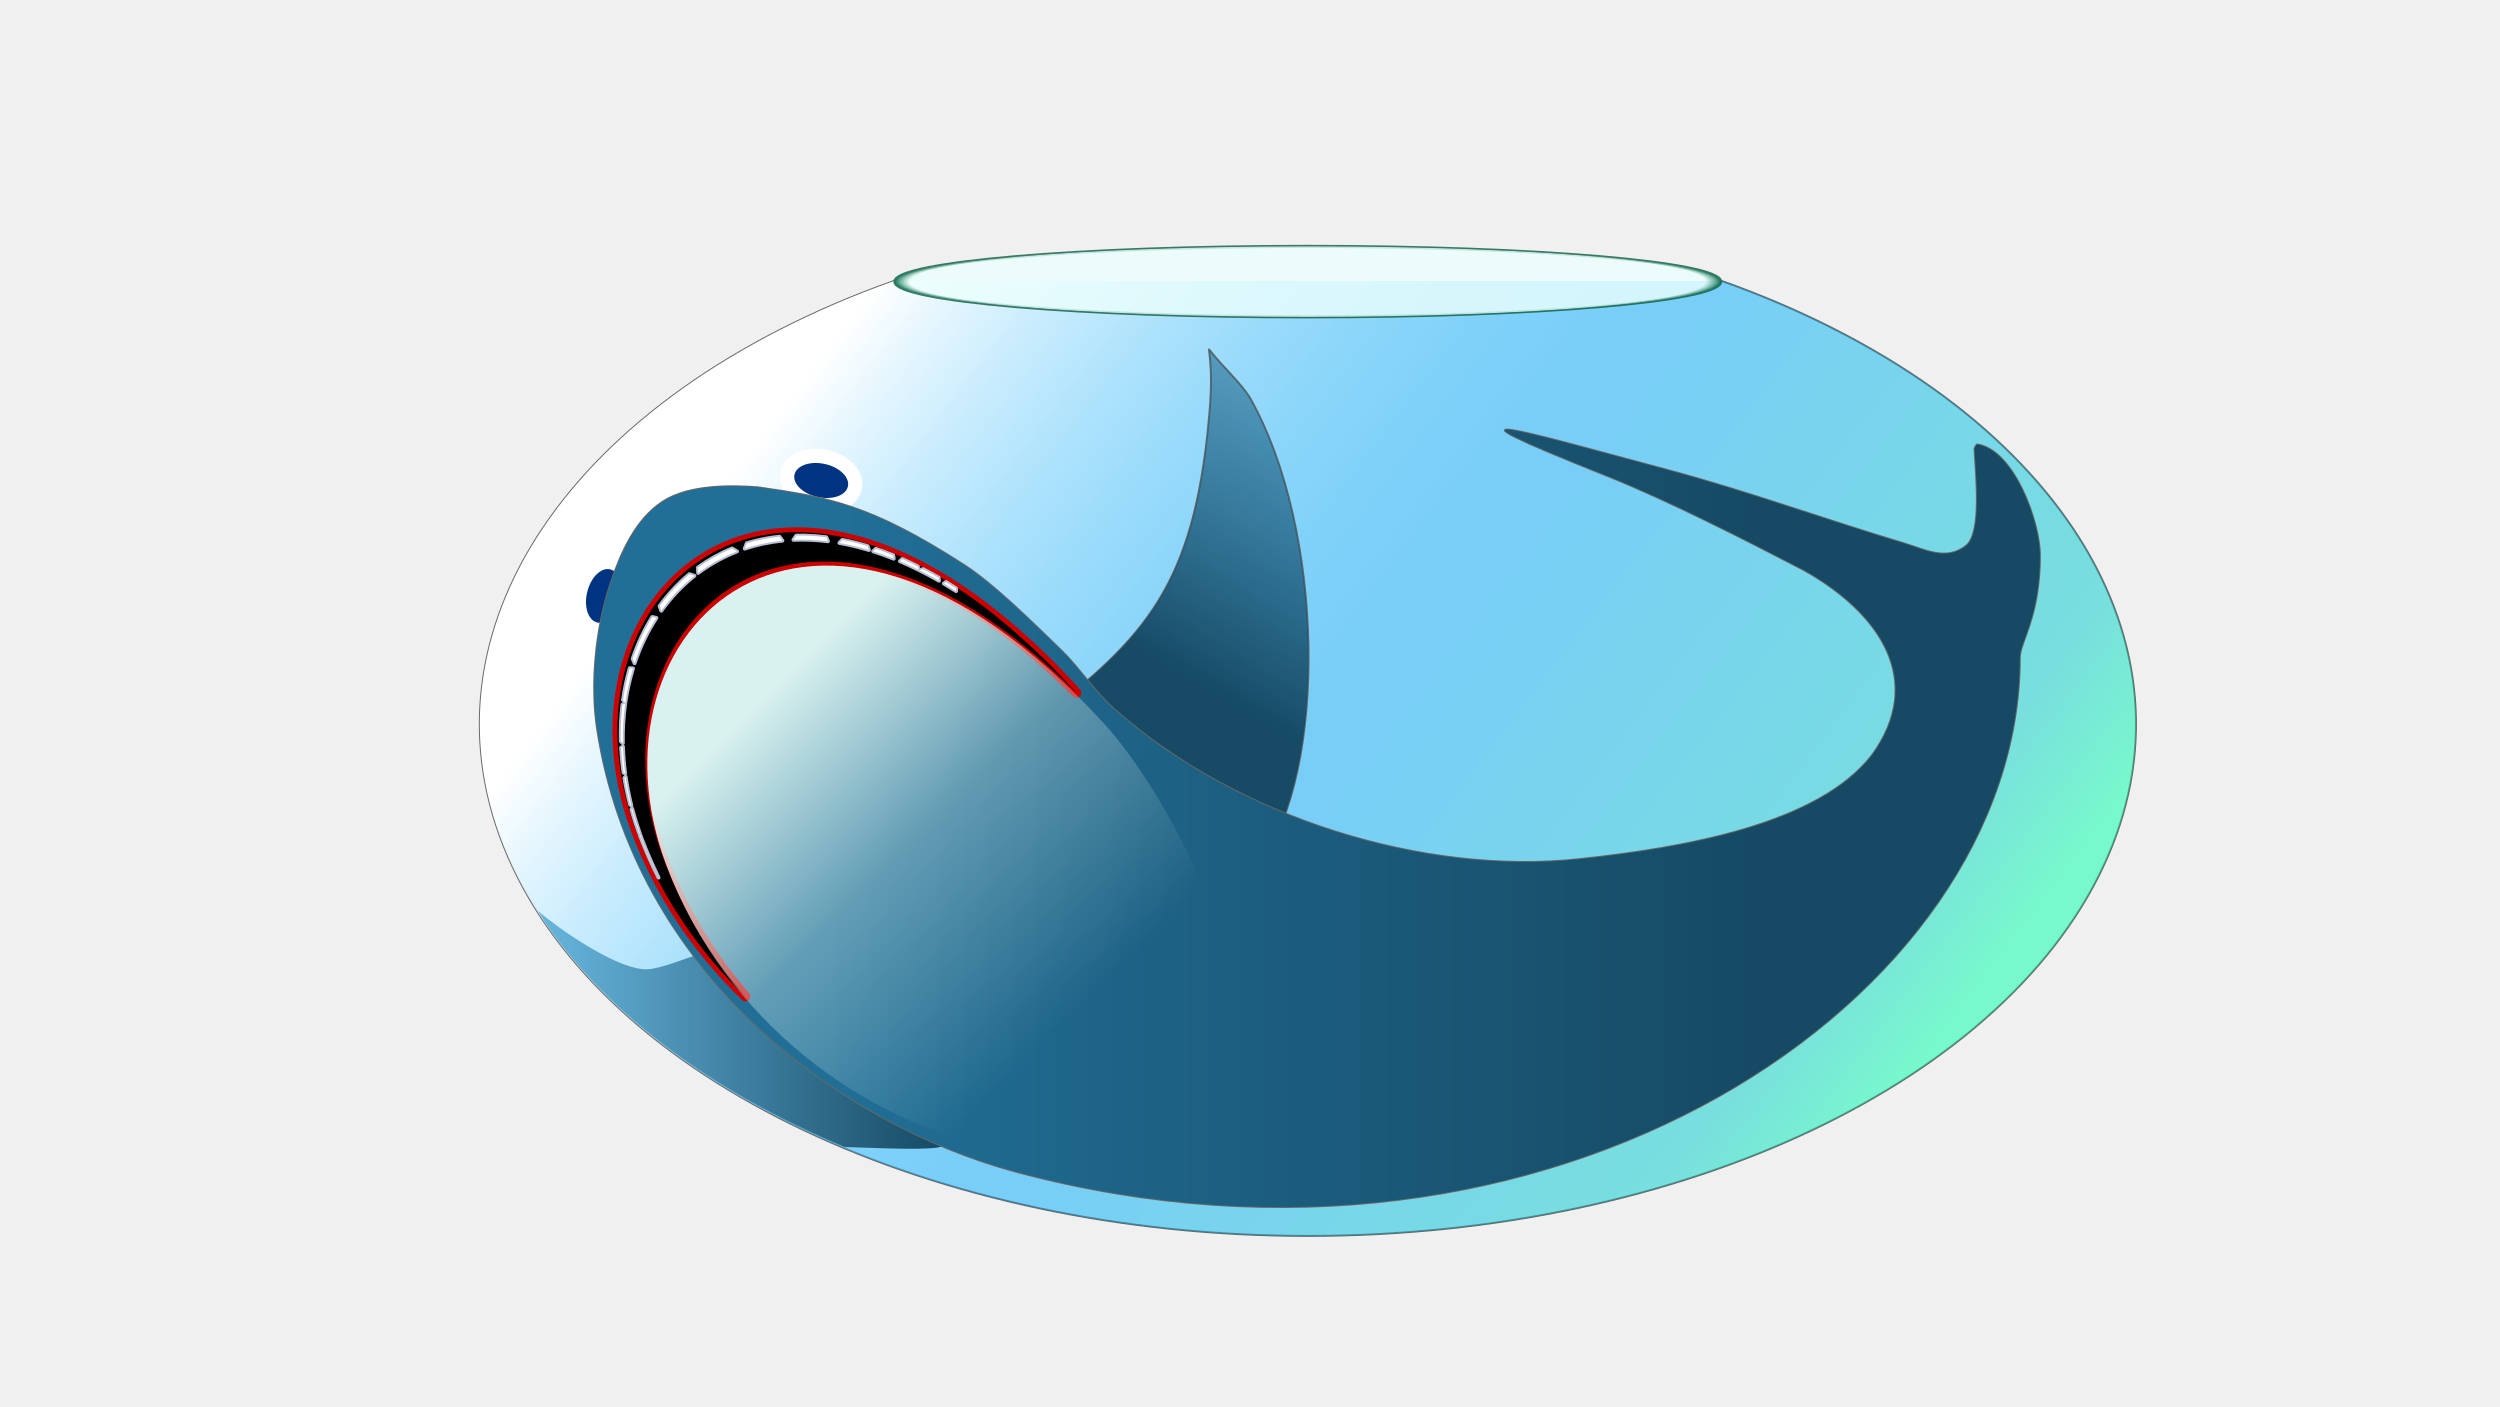
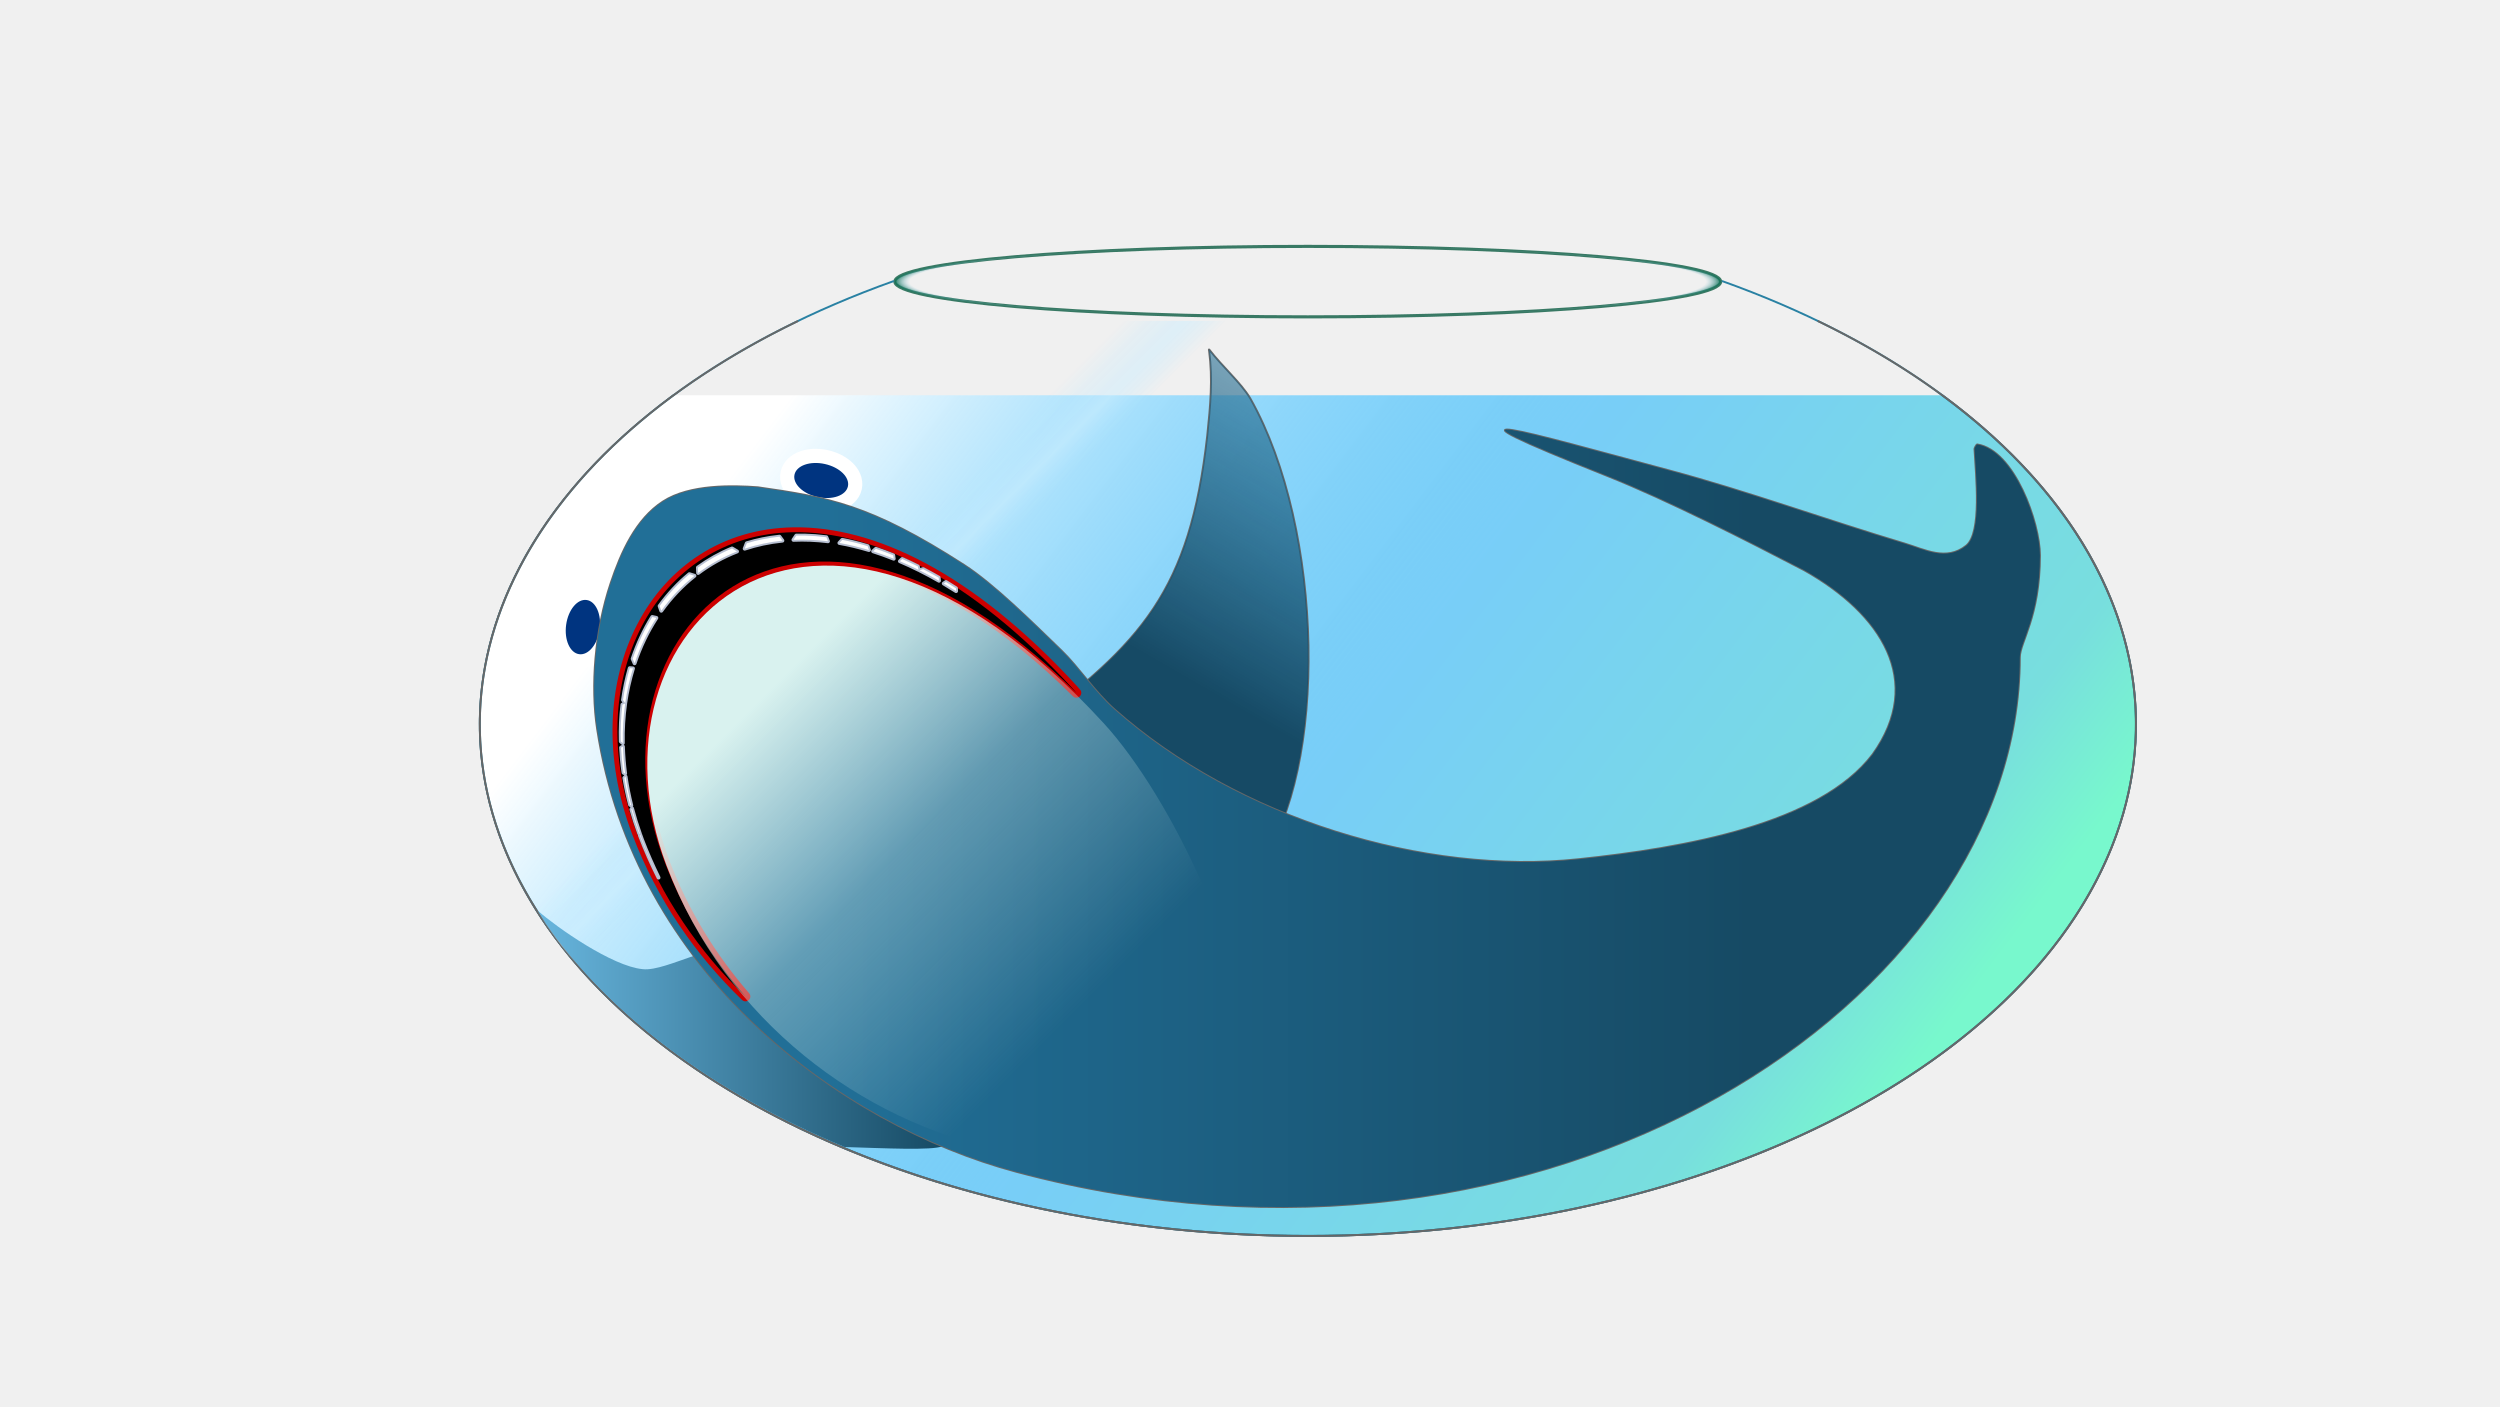
- <svg xmlns="http://www.w3.org/2000/svg" xmlns:xlink="http://www.w3.org/1999/xlink" width="1280" height="720" version="1.1" viewBox="0 0 1280 720" id="svg71">
-   <defs id="defs44">
-     <linearGradient id="linearGradient2824">
-       <stop style="stop-color:#68b6de;stop-opacity:1;" offset="0" id="stop2820" />
-       <stop style="stop-color:#164a64;stop-opacity:1;" offset="1" id="stop2822" />
-     </linearGradient>
-     <linearGradient id="linearGradient4527">
-       <stop style="stop-color:#ffffff;stop-opacity:1;" offset="0" id="stop4525" />
-     </linearGradient>
-     <linearGradient id="linearGradient8160">
-       <stop style="stop-color:#ebfffd;stop-opacity:0.8;" offset="0.96" id="stop8158" />
-       <stop style="stop-color:#006644;stop-opacity:1;" offset="1" id="stop8156" />
-     </linearGradient>
-     <linearGradient id="linearGradient5724">
-       <stop style="stop-color:#ffffff;stop-opacity:1.0;" offset="0" id="stop5722" />
-       <stop style="stop-color:#00abff;stop-opacity:0.5;" offset="0.5" id="stop5730" />
-       <stop style="stop-color:#00cccc;stop-opacity:0.5;" offset="0.90" id="stop8121" />
-       <stop style="stop-color:#00ffaa;stop-opacity:0.5;" offset="1" id="stop5720" />
-     </linearGradient>
-     <linearGradient id="linearGradient967">
-       <stop style="stop-color:#216f97;stop-opacity:1;" offset="0.16" id="stop963" />
-       <stop style="stop-color:#164a64;stop-opacity:1;" offset="0.8" id="stop965" />
-     </linearGradient>
+ <svg xmlns="http://www.w3.org/2000/svg" width="1280" height="720" version="1.1" viewBox="0 0 1280 720">
+   <defs>
    <linearGradient id="d" x1="531.33" x2="678.81" y1="439.63" y2="184.19" gradientUnits="userSpaceOnUse">
-       <stop stop-color="#164a65" offset=".4" id="stop17" />
-       <stop stop-color="#216f96" stop-opacity=".498" offset="1" id="stop19" />
-       <stop stop-color="#216f96" stop-opacity="0" offset="1" id="stop21" />
+       <stop stop-color="#164a65" offset=".4" />
+       <stop stop-color="#216f96" stop-opacity=".498" offset="1" />
+       <stop stop-color="#216f96" stop-opacity="0" offset="1" />
    </linearGradient>
    <linearGradient id="c" x1="394.31" x2="555.15" y1="352.85" y2="513.68" gradientUnits="userSpaceOnUse">
-       <stop stop-color="#d9f2ef" offset="0" id="stop37" />
-       <stop stop-color="#d9f2ef" stop-opacity=".36" offset=".467" id="stop39" />
-       <stop stop-color="#d9f2ef" stop-opacity="0" offset="1" id="stop41" />
+       <stop stop-color="#d9f2ef" offset="0" />
+       <stop stop-color="#d9f2ef" stop-opacity=".36" offset=".467" />
+       <stop stop-color="#d9f2ef" stop-opacity="0" offset="1" />
    </linearGradient>
-     <linearGradient xlink:href="#linearGradient967" id="linearGradient969" x1="303.864" y1="418.982" x2="1044.947" y2="418.982" gradientUnits="userSpaceOnUse" />
-     <linearGradient xlink:href="#linearGradient5724" id="linearGradient5726" x1="438.916" y1="158.363" x2="968.403" y2="560.655" gradientUnits="userSpaceOnUse" />
-     <radialGradient xlink:href="#linearGradient8160" id="radialGradient8162" cx="669.57" cy="144.19" fx="669.57" fy="144.19" r="212.21" gradientTransform="matrix(1,0,0,0.08880354,0,131.3854)" gradientUnits="userSpaceOnUse" spreadMethod="pad" />
-     <linearGradient xlink:href="#linearGradient2824" id="linearGradient2826" x1="275.33" y1="531.136" x2="482.59" y2="531.136" gradientUnits="userSpaceOnUse" />
+     <linearGradient id="b" x1="303.86" x2="1044.9" y1="418.98" y2="418.98" gradientUnits="userSpaceOnUse">
+       <stop stop-color="#216f97" offset=".16" />
+       <stop stop-color="#164a64" offset=".8" />
+     </linearGradient>
+     <linearGradient id="f" x1="438.92" x2="968.4" y1="158.36" y2="560.66" gradientUnits="userSpaceOnUse">
+       <stop stop-color="#fff" offset="0" />
+       <stop stop-color="#00abff" stop-opacity=".5" offset=".5" />
+       <stop stop-color="#0cc" stop-opacity=".5" offset=".9" />
+       <stop stop-color="#0fa" stop-opacity=".5" offset="1" />
+     </linearGradient>
+     <radialGradient id="a" cx="669.57" cy="144.19" r="212.21" gradientTransform="matrix(1 0 0 .088804 0 131.39)" gradientUnits="userSpaceOnUse">
+       <stop stop-color="#8cc6d9" stop-opacity="0" offset=".96" />
+       <stop stop-color="#064" offset="1" />
+     </radialGradient>
+     <linearGradient id="g" x1="275.33" x2="482.59" y1="531.14" y2="531.14" gradientUnits="userSpaceOnUse">
+       <stop stop-color="#68b6de" offset="0" />
+       <stop stop-color="#164a64" offset="1" />
+     </linearGradient>
+     <linearGradient id="h" x1="828.92" x2="510.36" y1="547.63" y2="229.07" gradientUnits="userSpaceOnUse">
+       <stop stop-color="#b4e6ff" stop-opacity="0" offset=".917" />
+       <stop stop-color="#cef" stop-opacity=".498" offset=".95" />
+       <stop stop-color="#b4e6ff" stop-opacity="0" offset="1" />
+     </linearGradient>
  </defs>
-   <g id="g68">
-     <g id="g50">
-       <path d="m881.61 143.87a423.95 262.01 0 0 1 197.53 294.72 423.95 262.01 0 0 1-409.5 194.2 423.95 262.01 0 0 1-409.5-194.2 423.95 262.01 0 0 1 197.53-294.72" fill="url(#a)" stroke="#676767" style="paint-order:markers stroke fill;fill-opacity:1;fill:url(#linearGradient5726)" id="path46" />
-       <ellipse cx="669.57" cy="144.19" rx="211.41" ry="18.045" fill="none" stroke="#0a5c41" stroke-linejoin="round" stroke-miterlimit="11.4" stroke-opacity=".8" stroke-width="1.6" style="paint-order:markers stroke fill;fill:url(#radialGradient8162);fill-opacity:1" id="ellipse48" />
+   <g>
+     <g>
+       <path d="m994.4 202.37a423.95 262.01 0 0 1-33.832 359 423.95 262.01 0 0 1-581.86 0 423.95 262.01 0 0 1-33.832-359" fill="url(#f)" stroke="#676767" style="paint-order:markers stroke fill" />
+       <ellipse cx="669.57" cy="144.19" rx="211.41" ry="18.045" fill="url(#a)" stroke="#0a5c41" stroke-linejoin="round" stroke-miterlimit="11.4" stroke-opacity=".8" stroke-width="1.6" style="mix-blend-mode:normal;paint-order:markers stroke fill" />
+       <path d="m881.61 143.87a423.95 262.01 0 0 1 197.53 294.72 423.95 262.01 0 0 1-409.5 194.2 423.95 262.01 0 0 1-409.5-194.2 423.95 262.01 0 0 1 197.53-294.72" fill="none" stroke="#2981a3" style="paint-order:markers stroke fill" />
+       <path d="m930.65 164.32a423.95 262.01 0 0 1 139.84 291.77 423.95 262.01 0 0 1-400.85 176.71 423.95 262.01 0 0 1-400.85-176.71 423.95 262.01 0 0 1 139.84-291.77" fill="url(#h)" stroke="#676767" style="paint-order:markers stroke fill" />
    </g>
-     <g id="g66">
-       <ellipse transform="rotate(-167.55)" cx="-463.61" cy="-149.59" rx="14.004" ry="8.655" fill="#003480" stroke="#fff" stroke-width="14.507" style="paint-order:markers stroke fill" id="ellipse52" />
-       <ellipse transform="rotate(103.82)" cx="222.45" cy="-373.01" rx="14.004" ry="8.655" fill="#003480" stroke="#fff" stroke-width="14.507" style="paint-order:markers stroke fill" id="ellipse54" />
-       <path d="m524.81 373.55c59.849-44.38 84.357-70.914 93.292-150.47 1.664-15.737 2.812-29.149 1.003-43.135-0.042-0.332-0.299-1.153 0-1.003 6.76 8.821 16.306 17.067 21.066 25.078 37.981 67.183 39.721 190.73 5.016 237.74-1.075 1.863-2.99 4.017-4.013 4.013" fill="url(#d)" stroke="#676767" style="paint-order:markers stroke fill" id="path56" />
-       <path id="path2595" style="fill:url(#linearGradient2826);fill-opacity:1;fill-rule:nonzero;stroke:none;stroke-width:0;stroke-linejoin:round;stroke-miterlimit:11.4;stroke-dasharray:none;stroke-opacity:1;paint-order:markers stroke fill" d="M 275.332 466.252 C 275.334 466.254 275.334 466.257 275.336 466.26 C 276.801 468.573 278.183 470.815 279.578 473.068 A 423.945 262.013 0 0 0 432.426 587.268 C 452.845 587.9 477.251 589.109 482.502 586.895 C 436.08 567.388 389.443 534.558 355.285 489.373 C 345.809 492.591 335.328 496.948 329.08 496.211 C 313.566 494.791 285.288 475.013 275.332 466.252 z " />
-       <path d="m 339.449,256.783 c -13.884,8.995 -21.427,25.824 -26.773,41.788 -8.127,24.266 -10.276,52.909 -6.937,74.669 19.091,124.38 124.25,202.5 214.55,226.69 273.24,73.214 513.85,-87.95 513.85,-263.31 0,-7.893 10.307,-20.484 10.307,-52.274 0,-16.686 -13.091,-53.795 -32.136,-56.799 -0.334,0 -1.383,1.91 -1.365,2.244 0.732,13.824 3.897,43.046 -4.235,49.599 -10.156,8.184 -21.427,1.946 -31.468,-1.06 -39.998,-11.976 -80.756,-26.779 -120.79,-37.504 -73.334,-19.65 -129.72,-36.306 -31.097,3.009 30.352,12.1 71.516,33.059 100.37,48.095 39.531,22.265 61.94,56.766 35.053,94.35 -27.282,35.812 -96.127,47.878 -150.53,53.646 -78.783,8.354 -174.45,-20.636 -237.69,-76.718 -10.212,-9.056 -18.143,-21.452 -27.085,-30.094 -14.964,-14.464 -34.642,-34.017 -49.805,-43.792 -48.324,-31.15 -69.627,-34.606 -105.634,-39.821 -12.536,-0.931 -34.841,-1.623 -48.585,7.281 z" fill="url(#b)" stroke="#676767" style="fill:url(#linearGradient969);fill-opacity:1;paint-order:markers stroke fill" id="path58" />
-       <path d="m406.25 272.49c-70.938 1.138-109.59 76.363-80.256 153.69 12.62 33.27 32.215 61.375 55.691 84.006-17.128-19.703-31.465-42.74-41.432-69.016-44.453-117.2 67.256-229.52 210.86-86.436-0.429-0.48-0.869-1.043-1.295-1.508-53.816-58.699-103.77-81.375-143.57-80.736z" fill="#1a1a1a" stroke="#c00" stroke-linejoin="round" stroke-miterlimit="11.4" stroke-width="5" style="paint-order:markers stroke fill;fill:#000000;fill-opacity:1" id="path60" />
-       <path id="path602" style="fill:#ffffff;fill-opacity:1;fill-rule:evenodd;stroke:#b7bfd1;stroke-width:2;stroke-linejoin:round;stroke-miterlimit:11.4;stroke-dasharray:none;stroke-opacity:1;paint-order:markers stroke fill" d="m 411.874,274.218 c -1.4,-0.031 -2.78,-0.015 -4.156,0.01 l -1.457,2.166 c 5.68,-0.247 11.57,-0.023 17.662,0.729 l -0.834,-2.051 c -3.815,-0.479 -7.558,-0.772 -11.215,-0.854 z m -12.789,0.557 c -5.828,0.624 -11.412,1.753 -16.723,3.371 l -1.072,2.768 c 6.074,-2.025 12.515,-3.415 19.287,-4.109 z m 32.172,1.629 -1.473,1.588 c 4.917,0.859 9.958,2.071 15.104,3.613 l -0.66,-1.98 c -4.408,-1.336 -8.728,-2.388 -12.971,-3.221 z m -56.445,4.422 c -6.277,2.574 -12.106,5.866 -17.471,9.756 l 0.121,2.779 c 6.033,-4.505 12.684,-8.221 19.895,-11.023 z m 73.652,0.178 -1.404,1.254 c 3.457,1.096 6.967,2.371 10.518,3.789 l -0.25,-1.756 c -2.987,-1.212 -5.941,-2.303 -8.863,-3.287 z m 13.471,5.215 -1.166,1.123 c 3.127,1.325 6.293,2.794 9.486,4.375 l -0.318,-1.701 c -2.687,-1.346 -5.361,-2.633 -8.002,-3.797 z m 10.707,5.174 -1.871,0.576 c 3.296,1.645 6.626,3.435 9.988,5.361 l -0.156,-1.572 c -2.676,-1.551 -5.326,-2.993 -7.961,-4.365 z m -119.688,2.59 c -5.706,4.735 -10.798,10.205 -15.215,16.299 l 0.842,2.406 c 4.862,-6.767 10.537,-12.792 16.973,-17.885 z m 131.385,4.016 -1.119,0.764 c 2.091,1.235 4.194,2.527 6.309,3.873 l -0.062,-1.426 c -1.716,-1.105 -3.426,-2.179 -5.127,-3.211 z M 333.96,315.904 c -4.082,6.57 -7.439,13.744 -10.02,21.393 l 0.98,2.287 c 2.805,-8.367 6.558,-16.154 11.148,-23.223 z m -11.52,26.205 c -1.507,5.242 -2.667,10.677 -3.443,16.281 l 1.123,1.623 c 0.876,-6.142 2.214,-12.079 3.967,-17.777 z m -2.342,18.076 -1.398,0.578 c -0.726,6.112 -1.028,12.399 -0.846,18.828 l 1.033,0.875 c -0.133,-6.944 0.285,-13.721 1.211,-20.281 z m -1.146,22.078 -0.949,0.512 c 0.219,4.222 0.622,8.494 1.248,12.811 l 0.828,0.465 c -0.62,-4.652 -0.979,-9.25 -1.127,-13.787 z m 1.367,15.414 -0.633,0.592 c 0.749,4.555 1.711,9.146 2.928,13.768 l 0.607,0.357 c -1.239,-4.944 -2.198,-9.855 -2.902,-14.717 z m 3.299,16.25 -0.344,0.479 c 1.149,4.099 2.478,8.215 4.008,12.34 l 0.363,0.168 c -1.548,-4.343 -2.899,-8.675 -4.027,-12.986 z m 4.203,13.477 -0.168,0.375 c 0.01,0.027 0.019,0.053 0.029,0.08 2.817,7.427 6.018,14.565 9.498,21.473 -3.063,-6.258 -5.911,-12.692 -8.441,-19.363 -0.325,-0.856 -0.61,-1.71 -0.918,-2.564 z" />
-       <path d="m341.31 443.28c-45.783-120.7 74.074-236.29 223.82-72.953 34.846 38.008 77.581 126.85 74.939 183.62-2.038 43.786-86.085 43.598-128.98 34.566-69.009-14.531-139.42-65.179-169.78-145.24z" fill="url(#c)" stroke-width="0" style="paint-order:markers stroke fill" id="path1349" />
+     <g>
+       <ellipse transform="rotate(192.45)" cx="-463.61" cy="-149.59" rx="14.004" ry="8.655" fill="#003480" stroke="#fff" stroke-width="14.507" style="paint-order:markers stroke fill" />
+       <ellipse transform="rotate(97.82)" cx="277.48" cy="-339.35" rx="14.004" ry="8.655" fill="#003480" stroke="#fff" stroke-width="14.507" style="paint-order:markers stroke fill" />
+       <path d="m524.81 373.55c59.849-44.38 84.357-70.914 93.292-150.47 1.664-15.737 2.812-29.149 1.003-43.135-0.042-0.332-0.299-1.153 0-1.003 6.76 8.821 16.306 17.067 21.066 25.078 37.981 67.183 39.721 190.73 5.016 237.74-1.075 1.863-2.99 4.017-4.013 4.013" fill="url(#d)" stroke="#676767" style="paint-order:markers stroke fill" />
+       <g>
+         <path d="m275.33 466.25c0.002 0.003 0.002 0.005 0.004 0.008 1.465 2.314 2.847 4.555 4.242 6.809a423.95 262.01 0 0 0 152.85 114.2c20.419 0.632 44.825 1.841 50.076-0.373-46.422-19.507-93.059-52.337-127.22-97.521-9.476 3.218-19.957 7.575-26.205 6.838-15.514-1.42-43.792-21.198-53.748-29.959z" fill="url(#g)" style="paint-order:markers stroke fill" />
+         <path d="m339.45 256.78c-13.884 8.995-21.427 25.824-26.773 41.788-8.127 24.266-10.276 52.909-6.937 74.669 19.091 124.38 124.25 202.5 214.55 226.69 273.24 73.214 513.85-87.95 513.85-263.31 0-7.893 10.307-20.484 10.307-52.274 0-16.686-13.091-53.795-32.136-56.799-0.334 0-1.383 1.91-1.365 2.244 0.732 13.824 3.897 43.046-4.235 49.599-10.156 8.184-21.427 1.946-31.468-1.06-39.998-11.976-80.756-26.779-120.79-37.504-73.334-19.65-129.72-36.306-31.097 3.009 30.352 12.1 71.516 33.059 100.37 48.095 39.531 22.265 61.94 56.766 35.053 94.35-27.282 35.812-96.127 47.878-150.53 53.646-78.783 8.354-174.45-20.636-237.69-76.718-10.212-9.056-18.143-21.452-27.085-30.094-14.964-14.464-34.642-34.017-49.805-43.792-48.324-31.15-69.627-34.606-105.63-39.821-12.536-0.931-34.841-1.623-48.585 7.281z" fill="url(#b)" stroke="#676767" style="paint-order:markers stroke fill" />
+         <path d="m406.25 272.49c-70.938 1.138-109.59 76.363-80.256 153.69 12.62 33.27 32.215 61.375 55.691 84.006-17.128-19.703-31.465-42.74-41.432-69.016-44.453-117.2 67.256-229.52 210.86-86.436-0.429-0.48-0.869-1.043-1.295-1.508-53.816-58.699-103.77-81.375-143.57-80.736z" stroke="#c00" stroke-linejoin="round" stroke-miterlimit="11.4" stroke-width="5" style="paint-order:markers stroke fill" />
+         <path d="m411.87 274.22c-1.4-0.031-2.78-0.015-4.156 0.01l-1.457 2.166c5.68-0.247 11.57-0.023 17.662 0.729l-0.834-2.051c-3.814-0.479-7.558-0.772-11.215-0.854zm-12.789 0.557c-5.827 0.624-11.412 1.753-16.723 3.371l-1.072 2.768c6.074-2.025 12.515-3.415 19.287-4.109zm32.172 1.629-1.473 1.588c4.917 0.859 9.958 2.071 15.104 3.613l-0.66-1.98c-4.408-1.336-8.728-2.388-12.971-3.221zm-56.445 4.422c-6.277 2.574-12.106 5.866-17.471 9.756l0.121 2.779c6.033-4.505 12.684-8.22 19.895-11.023zm73.652 0.178-1.404 1.254c3.457 1.096 6.967 2.371 10.518 3.789l-0.25-1.756c-2.987-1.212-5.941-2.303-8.863-3.287zm13.471 5.215-1.166 1.123c3.127 1.325 6.293 2.794 9.486 4.375l-0.318-1.701c-2.688-1.346-5.361-2.633-8.002-3.797zm10.707 5.174-1.871 0.576c3.296 1.645 6.626 3.435 9.988 5.361l-0.156-1.572c-2.676-1.551-5.327-2.993-7.961-4.365zm-119.69 2.59c-5.706 4.735-10.798 10.205-15.215 16.299l0.842 2.406c4.862-6.767 10.537-12.792 16.973-17.885zm131.38 4.016-1.119 0.764c2.091 1.235 4.194 2.527 6.309 3.873l-0.062-1.426c-1.716-1.105-3.426-2.179-5.127-3.211zm-150.38 17.906c-4.082 6.57-7.439 13.744-10.02 21.393l0.98 2.287c2.805-8.367 6.558-16.154 11.148-23.223zm-11.52 26.205c-1.507 5.242-2.667 10.677-3.443 16.281l1.123 1.623c0.876-6.142 2.214-12.079 3.967-17.777zm-2.342 18.076-1.398 0.578c-0.726 6.112-1.028 12.399-0.846 18.828l1.033 0.875c-0.133-6.944 0.285-13.721 1.211-20.281zm-1.147 22.078-0.949 0.512c0.219 4.222 0.622 8.494 1.248 12.811l0.828 0.465c-0.62-4.652-0.979-9.25-1.127-13.787zm1.367 15.414-0.633 0.592c0.749 4.555 1.711 9.146 2.928 13.768l0.607 0.357c-1.239-4.944-2.198-9.855-2.902-14.717zm3.299 16.25-0.344 0.479c1.149 4.099 2.478 8.215 4.008 12.34l0.363 0.168c-1.548-4.343-2.899-8.675-4.027-12.986zm4.203 13.477-0.168 0.375c0.01 0.027 0.019 0.053 0.029 0.08 2.817 7.427 6.018 14.565 9.498 21.473-3.063-6.258-5.912-12.692-8.441-19.363-0.325-0.856-0.61-1.71-0.918-2.564z" fill="#fff" fill-rule="evenodd" stroke="#b7bfd1" stroke-linejoin="round" stroke-miterlimit="11.4" stroke-width="2" style="paint-order:markers stroke fill" />
+       </g>
+       <path d="m341.31 443.28c-45.783-120.7 74.074-236.29 223.82-72.953 34.846 38.008 77.581 126.85 74.939 183.62-2.038 43.786-86.085 43.598-128.98 34.566-69.009-14.531-139.42-65.179-169.78-145.24z" fill="url(#c)" stroke-width="0" style="paint-order:markers stroke fill" />
    </g>
  </g>
</svg>
